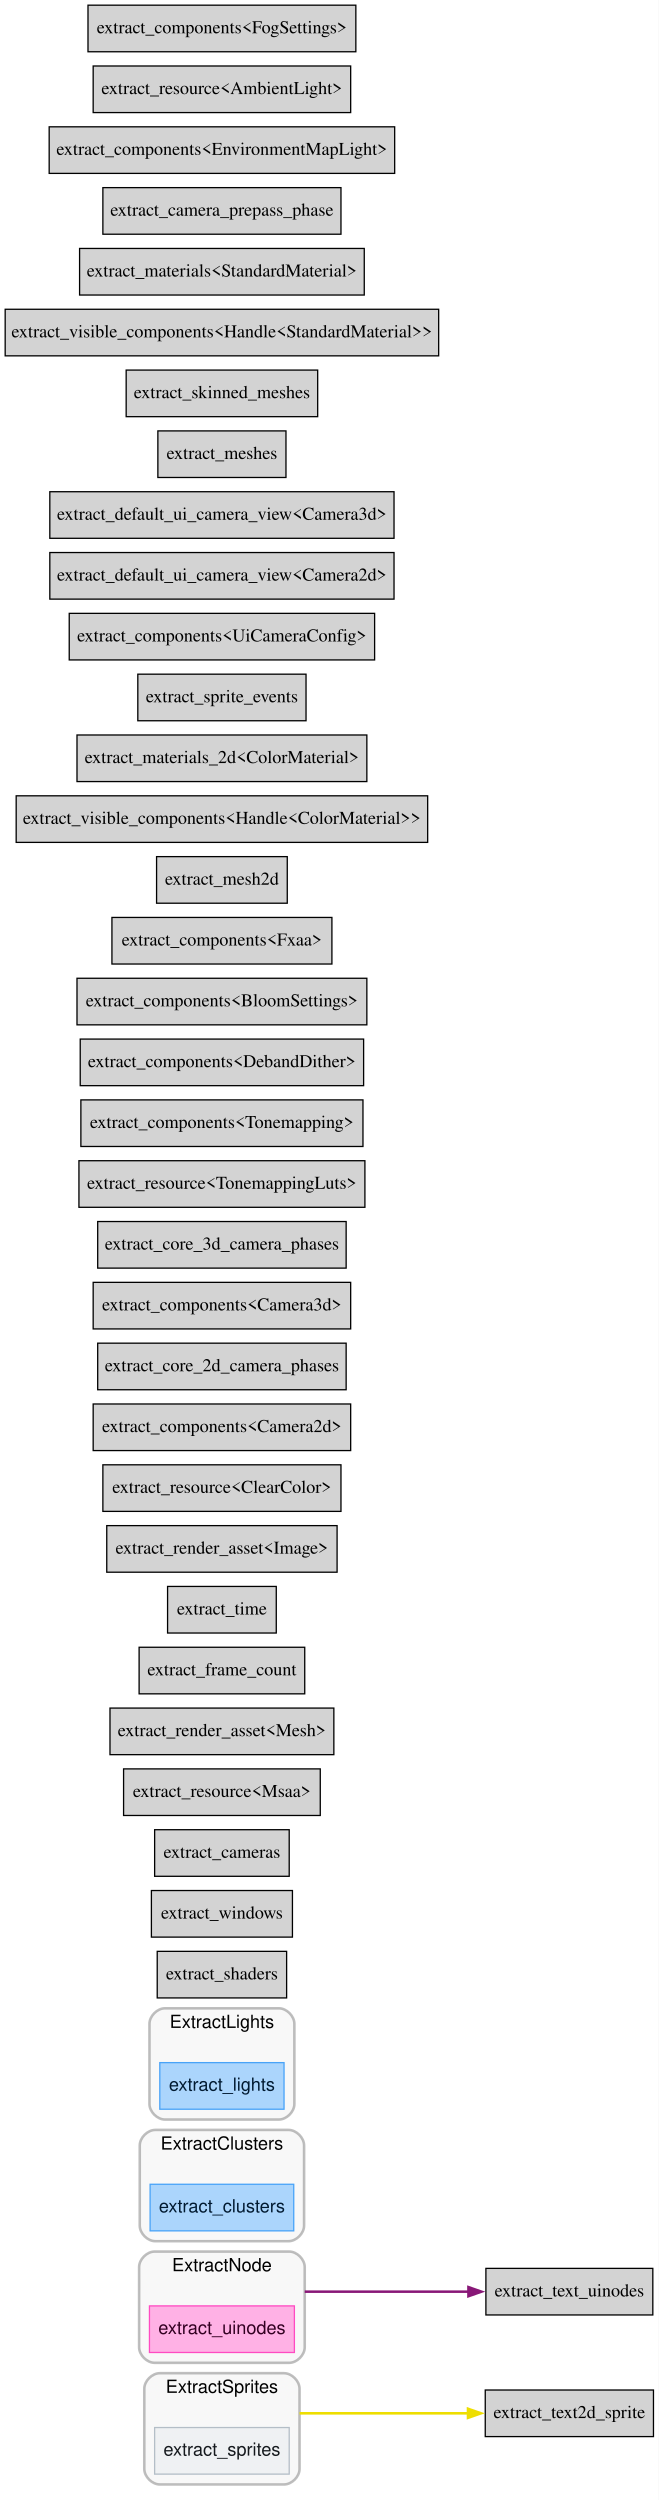
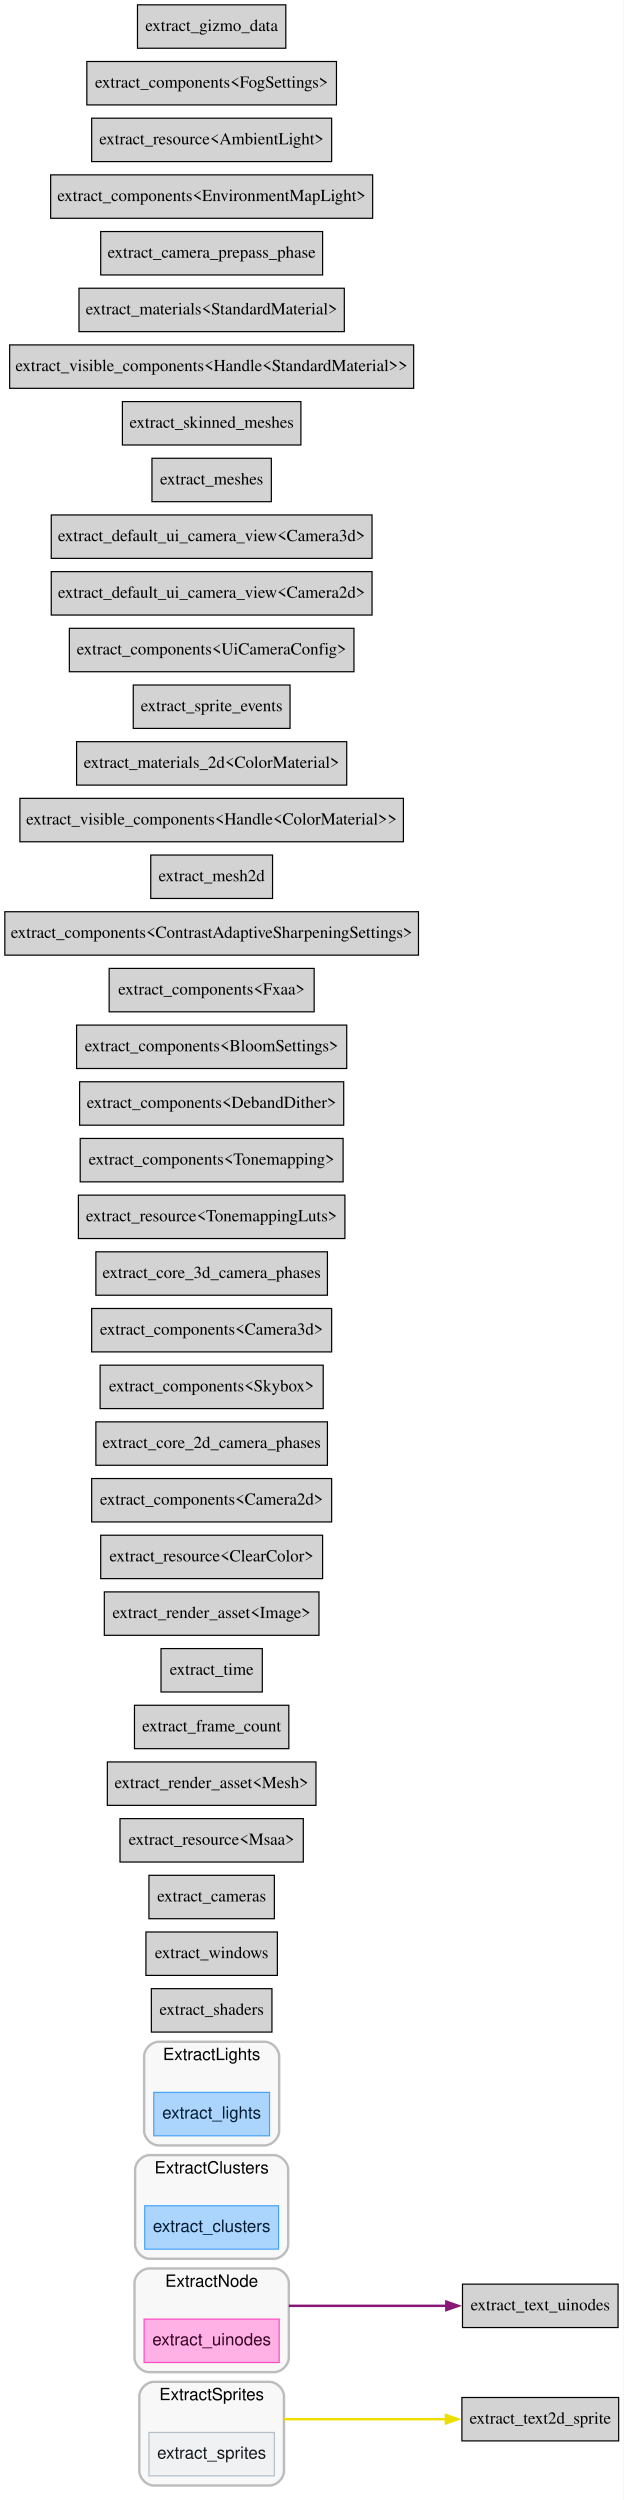
- <svg xmlns="http://www.w3.org/2000/svg" xmlns:xlink="http://www.w3.org/1999/xlink" width="509pt" height="1932pt" viewBox="0.00 0.00 509.00 1932.00">
-   <g id="graph0" class="graph" transform="scale(1 1) rotate(0) translate(4 1928)">
-     <polygon fill="white" stroke="none" points="-4,4 -4,-1928 505,-1928 505,4 -4,4" />
+ <svg xmlns="http://www.w3.org/2000/svg" xmlns:xlink="http://www.w3.org/1999/xlink" width="517pt" height="2073pt" viewBox="0.00 0.00 517.00 2073.00">
+   <g id="graph0" class="graph" transform="scale(1 1) rotate(0) translate(4 2069)">
+     <polygon fill="white" stroke="none" points="-4,4 -4,-2069 513,-2069 513,4 -4,4" />
    <g id="clust1" class="cluster">
      <g id="a_clust1">
        <a xlink:title="ExtractSprites">
-           <path fill="#000000" fill-opacity="0.031" stroke="#000000" stroke-width="2" stroke-opacity="0.251" d="M119.5,-8C119.5,-8 215.5,-8 215.5,-8 221.5,-8 227.5,-14 227.5,-20 227.5,-20 227.5,-82 227.5,-82 227.5,-88 221.5,-94 215.5,-94 215.5,-94 119.5,-94 119.5,-94 113.5,-94 107.5,-88 107.5,-82 107.5,-82 107.5,-20 107.5,-20 107.5,-14 113.5,-8 119.5,-8" />
-           <text text-anchor="middle" x="167.5" y="-78.8" font-family="Helvetica,sans-Serif" font-size="14.00">ExtractSprites</text>
+           <path fill="#000000" fill-opacity="0.031" stroke="#000000" stroke-width="2" stroke-opacity="0.251" d="M123.5,-8C123.5,-8 219.5,-8 219.5,-8 225.5,-8 231.5,-14 231.5,-20 231.5,-20 231.5,-82 231.5,-82 231.5,-88 225.5,-94 219.5,-94 219.5,-94 123.5,-94 123.5,-94 117.5,-94 111.5,-88 111.5,-82 111.5,-82 111.5,-20 111.5,-20 111.5,-14 117.5,-8 123.5,-8" />
+           <text text-anchor="middle" x="171.5" y="-78.8" font-family="Helvetica,sans-Serif" font-size="14.00">ExtractSprites</text>
        </a>
      </g>
    </g>
    <g id="clust2" class="cluster">
      <g id="a_clust2">
        <a xlink:title="ExtractNode">
-           <path fill="#000000" fill-opacity="0.031" stroke="#000000" stroke-width="2" stroke-opacity="0.251" d="M115.5,-102C115.5,-102 219.5,-102 219.5,-102 225.5,-102 231.5,-108 231.5,-114 231.5,-114 231.5,-176 231.5,-176 231.5,-182 225.5,-188 219.5,-188 219.5,-188 115.5,-188 115.5,-188 109.5,-188 103.5,-182 103.5,-176 103.5,-176 103.5,-114 103.5,-114 103.5,-108 109.5,-102 115.5,-102" />
-           <text text-anchor="middle" x="167.5" y="-172.8" font-family="Helvetica,sans-Serif" font-size="14.00">ExtractNode</text>
+           <path fill="#000000" fill-opacity="0.031" stroke="#000000" stroke-width="2" stroke-opacity="0.251" d="M119.5,-102C119.5,-102 223.5,-102 223.5,-102 229.5,-102 235.5,-108 235.5,-114 235.5,-114 235.5,-176 235.5,-176 235.5,-182 229.5,-188 223.5,-188 223.5,-188 119.5,-188 119.5,-188 113.5,-188 107.5,-182 107.5,-176 107.5,-176 107.5,-114 107.5,-114 107.5,-108 113.5,-102 119.5,-102" />
+           <text text-anchor="middle" x="171.5" y="-172.8" font-family="Helvetica,sans-Serif" font-size="14.00">ExtractNode</text>
        </a>
      </g>
    </g>
    <g id="clust3" class="cluster">
      <g id="a_clust3">
        <a xlink:title="ExtractClusters">
-           <path fill="#000000" fill-opacity="0.031" stroke="#000000" stroke-width="2" stroke-opacity="0.251" d="M116,-196C116,-196 219,-196 219,-196 225,-196 231,-202 231,-208 231,-208 231,-270 231,-270 231,-276 225,-282 219,-282 219,-282 116,-282 116,-282 110,-282 104,-276 104,-270 104,-270 104,-208 104,-208 104,-202 110,-196 116,-196" />
-           <text text-anchor="middle" x="167.5" y="-266.8" font-family="Helvetica,sans-Serif" font-size="14.00">ExtractClusters</text>
+           <path fill="#000000" fill-opacity="0.031" stroke="#000000" stroke-width="2" stroke-opacity="0.251" d="M120,-196C120,-196 223,-196 223,-196 229,-196 235,-202 235,-208 235,-208 235,-270 235,-270 235,-276 229,-282 223,-282 223,-282 120,-282 120,-282 114,-282 108,-276 108,-270 108,-270 108,-208 108,-208 108,-202 114,-196 120,-196" />
+           <text text-anchor="middle" x="171.5" y="-266.8" font-family="Helvetica,sans-Serif" font-size="14.00">ExtractClusters</text>
        </a>
      </g>
    </g>
    <g id="clust4" class="cluster">
      <g id="a_clust4">
        <a xlink:title="ExtractLights">
-           <path fill="#000000" fill-opacity="0.031" stroke="#000000" stroke-width="2" stroke-opacity="0.251" d="M123.5,-290C123.5,-290 211.5,-290 211.5,-290 217.5,-290 223.5,-296 223.5,-302 223.5,-302 223.5,-364 223.5,-364 223.5,-370 217.5,-376 211.5,-376 211.5,-376 123.5,-376 123.5,-376 117.5,-376 111.5,-370 111.5,-364 111.5,-364 111.5,-302 111.5,-302 111.5,-296 117.5,-290 123.5,-290" />
-           <text text-anchor="middle" x="167.5" y="-360.8" font-family="Helvetica,sans-Serif" font-size="14.00">ExtractLights</text>
-         </a>
-       </g>
-     </g>
-     <g id="node31" class="node">
-       <g id="a_node31">
+           <path fill="#000000" fill-opacity="0.031" stroke="#000000" stroke-width="2" stroke-opacity="0.251" d="M127.5,-290C127.5,-290 215.5,-290 215.5,-290 221.5,-290 227.5,-296 227.5,-302 227.5,-302 227.5,-364 227.5,-364 227.5,-370 221.5,-376 215.5,-376 215.5,-376 127.5,-376 127.5,-376 121.5,-376 115.5,-370 115.5,-364 115.5,-364 115.5,-302 115.5,-302 115.5,-296 121.5,-290 127.5,-290" />
+           <text text-anchor="middle" x="171.5" y="-360.8" font-family="Helvetica,sans-Serif" font-size="14.00">ExtractLights</text>
+         </a>
+       </g>
+     </g>
+     <g id="node33" class="node">
+       <g id="a_node33">
        <a xlink:title="bevy_text::text2d::extract_text2d_sprite">
-           <polygon fill="lightgrey" stroke="black" points="501,-81 371,-81 371,-45 501,-45 501,-81" />
-           <text text-anchor="middle" x="436" y="-59.3" font-family="Times,serif" font-size="14.00">extract_text2d_sprite</text>
+           <polygon fill="lightgrey" stroke="black" points="509,-81 379,-81 379,-45 509,-45 509,-81" />
+           <text text-anchor="middle" x="444" y="-59.3" font-family="Times,serif" font-size="14.00">extract_text2d_sprite</text>
        </a>
      </g>
    </g>
    <g id="edge1" class="edge">
      <g id="a_edge1">
        <a xlink:title="ExtractSprites → extract_text2d_sprite">
-           <path fill="none" stroke="#eede00" stroke-width="2" d="M227.5,-63C265.92,-63 316.44,-63 358.01,-63" />
-           <polygon fill="#eede00" stroke="#eede00" stroke-width="2" points="357.68,-66.5 367.68,-63 357.68,-59.5 357.68,-66.5" />
+           <path fill="none" stroke="#eede00" stroke-width="2" d="M231.5,-63C270.92,-63 323.17,-63 365.88,-63" />
+           <polygon fill="#eede00" stroke="#eede00" stroke-width="2" points="365.74,-66.5 375.74,-63 365.74,-59.5 365.74,-66.5" />
        </a>
      </g>
    </g>
    <g id="node2" class="node">
      <g id="a_node2">
        <a xlink:title="bevy_sprite::render::extract_sprites">
-           <polygon fill="#eff1f3" stroke="#b4bec7" points="219.5,-52 115.5,-52 115.5,-16 219.5,-16 219.5,-52" />
-           <text text-anchor="middle" x="167.5" y="-30.3" font-family="Helvetica,sans-Serif" font-size="14.00" fill="#15191d">extract_sprites</text>
-         </a>
-       </g>
-     </g>
-     <g id="node35" class="node">
-       <g id="a_node35">
+           <polygon fill="#eff1f3" stroke="#b4bec7" points="223.5,-52 119.5,-52 119.5,-16 223.5,-16 223.5,-52" />
+           <text text-anchor="middle" x="171.5" y="-30.3" font-family="Helvetica,sans-Serif" font-size="14.00" fill="#15191d">extract_sprites</text>
+         </a>
+       </g>
+     </g>
+     <g id="node37" class="node">
+       <g id="a_node37">
        <a xlink:title="bevy_ui::render::extract_text_uinodes">
-           <polygon fill="lightgrey" stroke="black" points="500.5,-175 371.5,-175 371.5,-139 500.5,-139 500.5,-175" />
-           <text text-anchor="middle" x="436" y="-153.3" font-family="Times,serif" font-size="14.00">extract_text_uinodes</text>
+           <polygon fill="lightgrey" stroke="black" points="508.5,-175 379.5,-175 379.5,-139 508.5,-139 508.5,-175" />
+           <text text-anchor="middle" x="444" y="-153.3" font-family="Times,serif" font-size="14.00">extract_text_uinodes</text>
        </a>
      </g>
    </g>
    <g id="edge2" class="edge">
      <g id="a_edge2">
        <a xlink:title="ExtractNode → extract_text_uinodes">
-           <path fill="none" stroke="#881877" stroke-width="2" d="M231.5,-157C269.48,-157 318.14,-157 358.35,-157" />
-           <polygon fill="#881877" stroke="#881877" stroke-width="2" points="358.02,-160.5 368.02,-157 358.02,-153.5 358.02,-160.5" />
+           <path fill="none" stroke="#881877" stroke-width="2" d="M235.5,-157C274.51,-157 324.88,-157 366.22,-157" />
+           <polygon fill="#881877" stroke="#881877" stroke-width="2" points="366.08,-160.5 376.08,-157 366.08,-153.5 366.08,-160.5" />
        </a>
      </g>
    </g>
    <g id="node4" class="node">
      <g id="a_node4">
        <a xlink:title="bevy_ui::render::extract_uinodes">
-           <polygon fill="#ffb1e5" stroke="#ff4bc2" points="223.5,-146 111.5,-146 111.5,-110 223.5,-110 223.5,-146" />
-           <text text-anchor="middle" x="167.5" y="-124.3" font-family="Helvetica,sans-Serif" font-size="14.00" fill="#320021">extract_uinodes</text>
+           <polygon fill="#ffb1e5" stroke="#ff4bc2" points="227.5,-146 115.5,-146 115.5,-110 227.5,-110 227.5,-146" />
+           <text text-anchor="middle" x="171.5" y="-124.3" font-family="Helvetica,sans-Serif" font-size="14.00" fill="#320021">extract_uinodes</text>
        </a>
      </g>
    </g>
    <g id="node6" class="node">
      <g id="a_node6">
        <a xlink:title="bevy_pbr::render::light::extract_clusters">
-           <polygon fill="#abd5fc" stroke="#48a3f8" points="223,-240 112,-240 112,-204 223,-204 223,-240" />
-           <text text-anchor="middle" x="167.5" y="-218.3" font-family="Helvetica,sans-Serif" font-size="14.00" fill="#011a31">extract_clusters</text>
+           <polygon fill="#abd5fc" stroke="#48a3f8" points="227,-240 116,-240 116,-204 227,-204 227,-240" />
+           <text text-anchor="middle" x="171.5" y="-218.3" font-family="Helvetica,sans-Serif" font-size="14.00" fill="#011a31">extract_clusters</text>
        </a>
      </g>
    </g>
    <g id="node8" class="node">
      <g id="a_node8">
        <a xlink:title="bevy_pbr::render::light::extract_lights">
-           <polygon fill="#abd5fc" stroke="#48a3f8" points="215.5,-334 119.5,-334 119.5,-298 215.5,-298 215.5,-334" />
-           <text text-anchor="middle" x="167.5" y="-312.3" font-family="Helvetica,sans-Serif" font-size="14.00" fill="#011a31">extract_lights</text>
+           <polygon fill="#abd5fc" stroke="#48a3f8" points="219.5,-334 123.5,-334 123.5,-298 219.5,-298 219.5,-334" />
+           <text text-anchor="middle" x="171.5" y="-312.3" font-family="Helvetica,sans-Serif" font-size="14.00" fill="#011a31">extract_lights</text>
        </a>
      </g>
    </g>
    <g id="node9" class="node">
      <g id="a_node9">
        <a xlink:title="bevy_render::render_resource::pipeline_cache::PipelineCache::extract_shaders">
-           <polygon fill="lightgrey" stroke="black" points="217.5,-420 117.5,-420 117.5,-384 217.5,-384 217.5,-420" />
-           <text text-anchor="middle" x="167.5" y="-398.3" font-family="Times,serif" font-size="14.00">extract_shaders</text>
+           <polygon fill="lightgrey" stroke="black" points="221.5,-420 121.5,-420 121.5,-384 221.5,-384 221.5,-420" />
+           <text text-anchor="middle" x="171.5" y="-398.3" font-family="Times,serif" font-size="14.00">extract_shaders</text>
        </a>
      </g>
    </g>
    <g id="node10" class="node">
      <g id="a_node10">
        <a xlink:title="bevy_render::view::window::extract_windows">
-           <polygon fill="lightgrey" stroke="black" points="222,-467 113,-467 113,-431 222,-431 222,-467" />
-           <text text-anchor="middle" x="167.5" y="-445.3" font-family="Times,serif" font-size="14.00">extract_windows</text>
+           <polygon fill="lightgrey" stroke="black" points="226,-467 117,-467 117,-431 226,-431 226,-467" />
+           <text text-anchor="middle" x="171.5" y="-445.3" font-family="Times,serif" font-size="14.00">extract_windows</text>
        </a>
      </g>
    </g>
    <g id="node11" class="node">
      <g id="a_node11">
        <a xlink:title="bevy_render::camera::camera::extract_cameras">
-           <polygon fill="lightgrey" stroke="black" points="219.5,-514 115.5,-514 115.5,-478 219.5,-478 219.5,-514" />
-           <text text-anchor="middle" x="167.5" y="-492.3" font-family="Times,serif" font-size="14.00">extract_cameras</text>
+           <polygon fill="lightgrey" stroke="black" points="223.5,-514 119.5,-514 119.5,-478 223.5,-478 223.5,-514" />
+           <text text-anchor="middle" x="171.5" y="-492.3" font-family="Times,serif" font-size="14.00">extract_cameras</text>
        </a>
      </g>
    </g>
    <g id="node12" class="node">
      <g id="a_node12">
        <a xlink:title="bevy_render::extract_resource::extract_resource&lt;bevy_render::view::Msaa&gt;">
-           <polygon fill="lightgrey" stroke="black" points="243.5,-561 91.5,-561 91.5,-525 243.5,-525 243.5,-561" />
-           <text text-anchor="middle" x="167.5" y="-539.3" font-family="Times,serif" font-size="14.00">extract_resource&lt;Msaa&gt;</text>
+           <polygon fill="lightgrey" stroke="black" points="247.5,-561 95.5,-561 95.5,-525 247.5,-525 247.5,-561" />
+           <text text-anchor="middle" x="171.5" y="-539.3" font-family="Times,serif" font-size="14.00">extract_resource&lt;Msaa&gt;</text>
        </a>
      </g>
    </g>
    <g id="node13" class="node">
      <g id="a_node13">
        <a xlink:title="bevy_render::render_asset::extract_render_asset&lt;bevy_render::mesh::mesh::Mesh&gt;">
-           <polygon fill="lightgrey" stroke="black" points="254,-608 81,-608 81,-572 254,-572 254,-608" />
-           <text text-anchor="middle" x="167.5" y="-586.3" font-family="Times,serif" font-size="14.00">extract_render_asset&lt;Mesh&gt;</text>
+           <polygon fill="lightgrey" stroke="black" points="258,-608 85,-608 85,-572 258,-572 258,-608" />
+           <text text-anchor="middle" x="171.5" y="-586.3" font-family="Times,serif" font-size="14.00">extract_render_asset&lt;Mesh&gt;</text>
        </a>
      </g>
    </g>
    <g id="node14" class="node">
      <g id="a_node14">
        <a xlink:title="bevy_render::globals::extract_frame_count">
-           <polygon fill="lightgrey" stroke="black" points="231.5,-655 103.5,-655 103.5,-619 231.5,-619 231.5,-655" />
-           <text text-anchor="middle" x="167.5" y="-633.3" font-family="Times,serif" font-size="14.00">extract_frame_count</text>
+           <polygon fill="lightgrey" stroke="black" points="235.5,-655 107.5,-655 107.5,-619 235.5,-619 235.5,-655" />
+           <text text-anchor="middle" x="171.5" y="-633.3" font-family="Times,serif" font-size="14.00">extract_frame_count</text>
        </a>
      </g>
    </g>
    <g id="node15" class="node">
      <g id="a_node15">
        <a xlink:title="bevy_render::globals::extract_time">
-           <polygon fill="lightgrey" stroke="black" points="209.5,-702 125.5,-702 125.5,-666 209.5,-666 209.5,-702" />
-           <text text-anchor="middle" x="167.5" y="-680.3" font-family="Times,serif" font-size="14.00">extract_time</text>
+           <polygon fill="lightgrey" stroke="black" points="213.5,-702 129.5,-702 129.5,-666 213.5,-666 213.5,-702" />
+           <text text-anchor="middle" x="171.5" y="-680.3" font-family="Times,serif" font-size="14.00">extract_time</text>
        </a>
      </g>
    </g>
    <g id="node16" class="node">
      <g id="a_node16">
        <a xlink:title="bevy_render::render_asset::extract_render_asset&lt;bevy_render::texture::image::Image&gt;">
-           <polygon fill="lightgrey" stroke="black" points="256.5,-749 78.5,-749 78.5,-713 256.5,-713 256.5,-749" />
-           <text text-anchor="middle" x="167.5" y="-727.3" font-family="Times,serif" font-size="14.00">extract_render_asset&lt;Image&gt;</text>
+           <polygon fill="lightgrey" stroke="black" points="260.5,-749 82.5,-749 82.5,-713 260.5,-713 260.5,-749" />
+           <text text-anchor="middle" x="171.5" y="-727.3" font-family="Times,serif" font-size="14.00">extract_render_asset&lt;Image&gt;</text>
        </a>
      </g>
    </g>
    <g id="node17" class="node">
      <g id="a_node17">
        <a xlink:title="bevy_render::extract_resource::extract_resource&lt;bevy_core_pipeline::clear_color::ClearColor&gt;">
-           <polygon fill="lightgrey" stroke="black" points="259.5,-796 75.5,-796 75.5,-760 259.5,-760 259.5,-796" />
-           <text text-anchor="middle" x="167.5" y="-774.3" font-family="Times,serif" font-size="14.00">extract_resource&lt;ClearColor&gt;</text>
+           <polygon fill="lightgrey" stroke="black" points="263.5,-796 79.5,-796 79.5,-760 263.5,-760 263.5,-796" />
+           <text text-anchor="middle" x="171.5" y="-774.3" font-family="Times,serif" font-size="14.00">extract_resource&lt;ClearColor&gt;</text>
        </a>
      </g>
    </g>
    <g id="node18" class="node">
      <g id="a_node18">
        <a xlink:title="bevy_render::extract_component::extract_components&lt;bevy_core_pipeline::core_2d::camera_2d::Camera2d&gt;">
-           <polygon fill="lightgrey" stroke="black" points="267,-843 68,-843 68,-807 267,-807 267,-843" />
-           <text text-anchor="middle" x="167.5" y="-821.3" font-family="Times,serif" font-size="14.00">extract_components&lt;Camera2d&gt;</text>
+           <polygon fill="lightgrey" stroke="black" points="271,-843 72,-843 72,-807 271,-807 271,-843" />
+           <text text-anchor="middle" x="171.5" y="-821.3" font-family="Times,serif" font-size="14.00">extract_components&lt;Camera2d&gt;</text>
        </a>
      </g>
    </g>
    <g id="node19" class="node">
      <g id="a_node19">
        <a xlink:title="bevy_core_pipeline::core_2d::extract_core_2d_camera_phases">
-           <polygon fill="lightgrey" stroke="black" points="263.5,-890 71.5,-890 71.5,-854 263.5,-854 263.5,-890" />
-           <text text-anchor="middle" x="167.5" y="-868.3" font-family="Times,serif" font-size="14.00">extract_core_2d_camera_phases</text>
+           <polygon fill="lightgrey" stroke="black" points="267.5,-890 75.5,-890 75.5,-854 267.5,-854 267.5,-890" />
+           <text text-anchor="middle" x="171.5" y="-868.3" font-family="Times,serif" font-size="14.00">extract_core_2d_camera_phases</text>
        </a>
      </g>
    </g>
    <g id="node20" class="node">
      <g id="a_node20">
-         <a xlink:title="bevy_render::extract_component::extract_components&lt;bevy_core_pipeline::core_3d::camera_3d::Camera3d&gt;">
-           <polygon fill="lightgrey" stroke="black" points="267,-937 68,-937 68,-901 267,-901 267,-937" />
-           <text text-anchor="middle" x="167.5" y="-915.3" font-family="Times,serif" font-size="14.00">extract_components&lt;Camera3d&gt;</text>
+         <a xlink:title="bevy_render::extract_component::extract_components&lt;bevy_core_pipeline::skybox::Skybox&gt;">
+           <polygon fill="lightgrey" stroke="black" points="264,-937 79,-937 79,-901 264,-901 264,-937" />
+           <text text-anchor="middle" x="171.5" y="-915.3" font-family="Times,serif" font-size="14.00">extract_components&lt;Skybox&gt;</text>
        </a>
      </g>
    </g>
    <g id="node21" class="node">
      <g id="a_node21">
-         <a xlink:title="bevy_core_pipeline::core_3d::extract_core_3d_camera_phases">
-           <polygon fill="lightgrey" stroke="black" points="263.5,-984 71.5,-984 71.5,-948 263.5,-948 263.5,-984" />
-           <text text-anchor="middle" x="167.5" y="-962.3" font-family="Times,serif" font-size="14.00">extract_core_3d_camera_phases</text>
+         <a xlink:title="bevy_render::extract_component::extract_components&lt;bevy_core_pipeline::core_3d::camera_3d::Camera3d&gt;">
+           <polygon fill="lightgrey" stroke="black" points="271,-984 72,-984 72,-948 271,-948 271,-984" />
+           <text text-anchor="middle" x="171.5" y="-962.3" font-family="Times,serif" font-size="14.00">extract_components&lt;Camera3d&gt;</text>
        </a>
      </g>
    </g>
    <g id="node22" class="node">
      <g id="a_node22">
-         <a xlink:title="bevy_render::extract_resource::extract_resource&lt;bevy_core_pipeline::tonemapping::TonemappingLuts&gt;">
-           <polygon fill="lightgrey" stroke="black" points="278,-1031 57,-1031 57,-995 278,-995 278,-1031" />
-           <text text-anchor="middle" x="167.5" y="-1009.3" font-family="Times,serif" font-size="14.00">extract_resource&lt;TonemappingLuts&gt;</text>
+         <a xlink:title="bevy_core_pipeline::core_3d::extract_core_3d_camera_phases">
+           <polygon fill="lightgrey" stroke="black" points="267.5,-1031 75.5,-1031 75.5,-995 267.5,-995 267.5,-1031" />
+           <text text-anchor="middle" x="171.5" y="-1009.3" font-family="Times,serif" font-size="14.00">extract_core_3d_camera_phases</text>
        </a>
      </g>
    </g>
    <g id="node23" class="node">
      <g id="a_node23">
-         <a xlink:title="bevy_render::extract_component::extract_components&lt;bevy_core_pipeline::tonemapping::Tonemapping&gt;">
-           <polygon fill="lightgrey" stroke="black" points="276.5,-1078 58.5,-1078 58.5,-1042 276.5,-1042 276.5,-1078" />
-           <text text-anchor="middle" x="167.5" y="-1056.3" font-family="Times,serif" font-size="14.00">extract_components&lt;Tonemapping&gt;</text>
+         <a xlink:title="bevy_render::extract_resource::extract_resource&lt;bevy_core_pipeline::tonemapping::TonemappingLuts&gt;">
+           <polygon fill="lightgrey" stroke="black" points="282,-1078 61,-1078 61,-1042 282,-1042 282,-1078" />
+           <text text-anchor="middle" x="171.5" y="-1056.3" font-family="Times,serif" font-size="14.00">extract_resource&lt;TonemappingLuts&gt;</text>
        </a>
      </g>
    </g>
    <g id="node24" class="node">
      <g id="a_node24">
-         <a xlink:title="bevy_render::extract_component::extract_components&lt;bevy_core_pipeline::tonemapping::DebandDither&gt;">
-           <polygon fill="lightgrey" stroke="black" points="277,-1125 58,-1125 58,-1089 277,-1089 277,-1125" />
-           <text text-anchor="middle" x="167.5" y="-1103.3" font-family="Times,serif" font-size="14.00">extract_components&lt;DebandDither&gt;</text>
+         <a xlink:title="bevy_render::extract_component::extract_components&lt;bevy_core_pipeline::tonemapping::Tonemapping&gt;">
+           <polygon fill="lightgrey" stroke="black" points="280.5,-1125 62.5,-1125 62.5,-1089 280.5,-1089 280.5,-1125" />
+           <text text-anchor="middle" x="171.5" y="-1103.3" font-family="Times,serif" font-size="14.00">extract_components&lt;Tonemapping&gt;</text>
        </a>
      </g>
    </g>
    <g id="node25" class="node">
      <g id="a_node25">
-         <a xlink:title="bevy_render::extract_component::extract_components&lt;bevy_core_pipeline::bloom::settings::BloomSettings&gt;">
-           <polygon fill="lightgrey" stroke="black" points="279.5,-1172 55.5,-1172 55.5,-1136 279.5,-1136 279.5,-1172" />
-           <text text-anchor="middle" x="167.5" y="-1150.3" font-family="Times,serif" font-size="14.00">extract_components&lt;BloomSettings&gt;</text>
+         <a xlink:title="bevy_render::extract_component::extract_components&lt;bevy_core_pipeline::tonemapping::DebandDither&gt;">
+           <polygon fill="lightgrey" stroke="black" points="281,-1172 62,-1172 62,-1136 281,-1136 281,-1172" />
+           <text text-anchor="middle" x="171.5" y="-1150.3" font-family="Times,serif" font-size="14.00">extract_components&lt;DebandDither&gt;</text>
        </a>
      </g>
    </g>
    <g id="node26" class="node">
      <g id="a_node26">
-         <a xlink:title="bevy_render::extract_component::extract_components&lt;bevy_core_pipeline::fxaa::Fxaa&gt;">
-           <polygon fill="lightgrey" stroke="black" points="252.5,-1219 82.5,-1219 82.5,-1183 252.5,-1183 252.5,-1219" />
-           <text text-anchor="middle" x="167.5" y="-1197.3" font-family="Times,serif" font-size="14.00">extract_components&lt;Fxaa&gt;</text>
+         <a xlink:title="bevy_render::extract_component::extract_components&lt;bevy_core_pipeline::bloom::settings::BloomSettings&gt;">
+           <polygon fill="lightgrey" stroke="black" points="283.5,-1219 59.5,-1219 59.5,-1183 283.5,-1183 283.5,-1219" />
+           <text text-anchor="middle" x="171.5" y="-1197.3" font-family="Times,serif" font-size="14.00">extract_components&lt;BloomSettings&gt;</text>
        </a>
      </g>
    </g>
    <g id="node27" class="node">
      <g id="a_node27">
-         <a xlink:title="bevy_sprite::mesh2d::mesh::extract_mesh2d">
-           <polygon fill="lightgrey" stroke="black" points="218,-1266 117,-1266 117,-1230 218,-1230 218,-1266" />
-           <text text-anchor="middle" x="167.5" y="-1244.3" font-family="Times,serif" font-size="14.00">extract_mesh2d</text>
+         <a xlink:title="bevy_render::extract_component::extract_components&lt;bevy_core_pipeline::fxaa::Fxaa&gt;">
+           <polygon fill="lightgrey" stroke="black" points="256.5,-1266 86.5,-1266 86.5,-1230 256.5,-1230 256.5,-1266" />
+           <text text-anchor="middle" x="171.5" y="-1244.3" font-family="Times,serif" font-size="14.00">extract_components&lt;Fxaa&gt;</text>
        </a>
      </g>
    </g>
    <g id="node28" class="node">
      <g id="a_node28">
-         <a xlink:title="bevy_render::extract_component::extract_visible_components&lt;bevy_asset::handle::Handle&lt;bevy_sprite::mesh2d::color_material::ColorMaterial&gt;&gt;">
-           <polygon fill="lightgrey" stroke="black" points="326.5,-1313 8.5,-1313 8.5,-1277 326.5,-1277 326.5,-1313" />
-           <text text-anchor="middle" x="167.5" y="-1291.3" font-family="Times,serif" font-size="14.00">extract_visible_components&lt;Handle&lt;ColorMaterial&gt;&gt;</text>
+         <a xlink:title="bevy_render::extract_component::extract_components&lt;bevy_core_pipeline::contrast_adaptive_sharpening::ContrastAdaptiveSharpeningSettings&gt;">
+           <polygon fill="lightgrey" stroke="black" points="343,-1313 0,-1313 0,-1277 343,-1277 343,-1313" />
+           <text text-anchor="middle" x="171.5" y="-1291.3" font-family="Times,serif" font-size="14.00">extract_components&lt;ContrastAdaptiveSharpeningSettings&gt;</text>
        </a>
      </g>
    </g>
    <g id="node29" class="node">
      <g id="a_node29">
-         <a xlink:title="bevy_sprite::mesh2d::material::extract_materials_2d&lt;bevy_sprite::mesh2d::color_material::ColorMaterial&gt;">
-           <polygon fill="lightgrey" stroke="black" points="279.5,-1360 55.5,-1360 55.5,-1324 279.5,-1324 279.5,-1360" />
-           <text text-anchor="middle" x="167.5" y="-1338.3" font-family="Times,serif" font-size="14.00">extract_materials_2d&lt;ColorMaterial&gt;</text>
+         <a xlink:title="bevy_sprite::mesh2d::mesh::extract_mesh2d">
+           <polygon fill="lightgrey" stroke="black" points="222,-1360 121,-1360 121,-1324 222,-1324 222,-1360" />
+           <text text-anchor="middle" x="171.5" y="-1338.3" font-family="Times,serif" font-size="14.00">extract_mesh2d</text>
        </a>
      </g>
    </g>
    <g id="node30" class="node">
      <g id="a_node30">
-         <a xlink:title="bevy_sprite::render::extract_sprite_events">
-           <polygon fill="lightgrey" stroke="black" points="232.5,-1407 102.5,-1407 102.5,-1371 232.5,-1371 232.5,-1407" />
-           <text text-anchor="middle" x="167.5" y="-1385.3" font-family="Times,serif" font-size="14.00">extract_sprite_events</text>
+         <a xlink:title="bevy_render::extract_component::extract_visible_components&lt;bevy_asset::handle::Handle&lt;bevy_sprite::mesh2d::color_material::ColorMaterial&gt;&gt;">
+           <polygon fill="lightgrey" stroke="black" points="330.5,-1407 12.5,-1407 12.5,-1371 330.5,-1371 330.5,-1407" />
+           <text text-anchor="middle" x="171.5" y="-1385.3" font-family="Times,serif" font-size="14.00">extract_visible_components&lt;Handle&lt;ColorMaterial&gt;&gt;</text>
+         </a>
+       </g>
+     </g>
+     <g id="node31" class="node">
+       <g id="a_node31">
+         <a xlink:title="bevy_sprite::mesh2d::material::extract_materials_2d&lt;bevy_sprite::mesh2d::color_material::ColorMaterial&gt;">
+           <polygon fill="lightgrey" stroke="black" points="283.5,-1454 59.5,-1454 59.5,-1418 283.5,-1418 283.5,-1454" />
+           <text text-anchor="middle" x="171.5" y="-1432.3" font-family="Times,serif" font-size="14.00">extract_materials_2d&lt;ColorMaterial&gt;</text>
        </a>
      </g>
    </g>
    <g id="node32" class="node">
      <g id="a_node32">
-         <a xlink:title="bevy_render::extract_component::extract_components&lt;bevy_ui::camera_config::UiCameraConfig&gt;">
-           <polygon fill="lightgrey" stroke="black" points="285.5,-1454 49.5,-1454 49.5,-1418 285.5,-1418 285.5,-1454" />
-           <text text-anchor="middle" x="167.5" y="-1432.3" font-family="Times,serif" font-size="14.00">extract_components&lt;UiCameraConfig&gt;</text>
-         </a>
-       </g>
-     </g>
-     <g id="node33" class="node">
-       <g id="a_node33">
-         <a xlink:title="bevy_ui::render::extract_default_ui_camera_view&lt;bevy_core_pipeline::core_2d::camera_2d::Camera2d&gt;">
-           <polygon fill="lightgrey" stroke="black" points="300.5,-1501 34.5,-1501 34.5,-1465 300.5,-1465 300.5,-1501" />
-           <text text-anchor="middle" x="167.5" y="-1479.3" font-family="Times,serif" font-size="14.00">extract_default_ui_camera_view&lt;Camera2d&gt;</text>
+         <a xlink:title="bevy_sprite::render::extract_sprite_events">
+           <polygon fill="lightgrey" stroke="black" points="236.5,-1501 106.5,-1501 106.5,-1465 236.5,-1465 236.5,-1501" />
+           <text text-anchor="middle" x="171.5" y="-1479.3" font-family="Times,serif" font-size="14.00">extract_sprite_events</text>
        </a>
      </g>
    </g>
    <g id="node34" class="node">
      <g id="a_node34">
-         <a xlink:title="bevy_ui::render::extract_default_ui_camera_view&lt;bevy_core_pipeline::core_3d::camera_3d::Camera3d&gt;">
-           <polygon fill="lightgrey" stroke="black" points="300.5,-1548 34.5,-1548 34.5,-1512 300.5,-1512 300.5,-1548" />
-           <text text-anchor="middle" x="167.5" y="-1526.3" font-family="Times,serif" font-size="14.00">extract_default_ui_camera_view&lt;Camera3d&gt;</text>
+         <a xlink:title="bevy_render::extract_component::extract_components&lt;bevy_ui::camera_config::UiCameraConfig&gt;">
+           <polygon fill="lightgrey" stroke="black" points="289.5,-1548 53.5,-1548 53.5,-1512 289.5,-1512 289.5,-1548" />
+           <text text-anchor="middle" x="171.5" y="-1526.3" font-family="Times,serif" font-size="14.00">extract_components&lt;UiCameraConfig&gt;</text>
+         </a>
+       </g>
+     </g>
+     <g id="node35" class="node">
+       <g id="a_node35">
+         <a xlink:title="bevy_ui::render::extract_default_ui_camera_view&lt;bevy_core_pipeline::core_2d::camera_2d::Camera2d&gt;">
+           <polygon fill="lightgrey" stroke="black" points="304.5,-1595 38.5,-1595 38.5,-1559 304.5,-1559 304.5,-1595" />
+           <text text-anchor="middle" x="171.5" y="-1573.3" font-family="Times,serif" font-size="14.00">extract_default_ui_camera_view&lt;Camera2d&gt;</text>
        </a>
      </g>
    </g>
    <g id="node36" class="node">
      <g id="a_node36">
-         <a xlink:title="bevy_pbr::render::mesh::extract_meshes">
-           <polygon fill="lightgrey" stroke="black" points="217,-1595 118,-1595 118,-1559 217,-1559 217,-1595" />
-           <text text-anchor="middle" x="167.5" y="-1573.3" font-family="Times,serif" font-size="14.00">extract_meshes</text>
-         </a>
-       </g>
-     </g>
-     <g id="node37" class="node">
-       <g id="a_node37">
-         <a xlink:title="bevy_pbr::render::mesh::extract_skinned_meshes">
-           <polygon fill="lightgrey" stroke="black" points="241.5,-1642 93.5,-1642 93.5,-1606 241.5,-1606 241.5,-1642" />
-           <text text-anchor="middle" x="167.5" y="-1620.3" font-family="Times,serif" font-size="14.00">extract_skinned_meshes</text>
+         <a xlink:title="bevy_ui::render::extract_default_ui_camera_view&lt;bevy_core_pipeline::core_3d::camera_3d::Camera3d&gt;">
+           <polygon fill="lightgrey" stroke="black" points="304.5,-1642 38.5,-1642 38.5,-1606 304.5,-1606 304.5,-1642" />
+           <text text-anchor="middle" x="171.5" y="-1620.3" font-family="Times,serif" font-size="14.00">extract_default_ui_camera_view&lt;Camera3d&gt;</text>
        </a>
      </g>
    </g>
    <g id="node38" class="node">
      <g id="a_node38">
-         <a xlink:title="bevy_render::extract_component::extract_visible_components&lt;bevy_asset::handle::Handle&lt;bevy_pbr::pbr_material::StandardMaterial&gt;&gt;">
-           <polygon fill="lightgrey" stroke="black" points="335,-1689 0,-1689 0,-1653 335,-1653 335,-1689" />
-           <text text-anchor="middle" x="167.5" y="-1667.3" font-family="Times,serif" font-size="14.00">extract_visible_components&lt;Handle&lt;StandardMaterial&gt;&gt;</text>
+         <a xlink:title="bevy_pbr::render::mesh::extract_meshes">
+           <polygon fill="lightgrey" stroke="black" points="221,-1689 122,-1689 122,-1653 221,-1653 221,-1689" />
+           <text text-anchor="middle" x="171.5" y="-1667.3" font-family="Times,serif" font-size="14.00">extract_meshes</text>
        </a>
      </g>
    </g>
    <g id="node39" class="node">
      <g id="a_node39">
-         <a xlink:title="bevy_pbr::material::extract_materials&lt;bevy_pbr::pbr_material::StandardMaterial&gt;">
-           <polygon fill="lightgrey" stroke="black" points="277.5,-1736 57.5,-1736 57.5,-1700 277.5,-1700 277.5,-1736" />
-           <text text-anchor="middle" x="167.5" y="-1714.3" font-family="Times,serif" font-size="14.00">extract_materials&lt;StandardMaterial&gt;</text>
+         <a xlink:title="bevy_pbr::render::mesh::extract_skinned_meshes">
+           <polygon fill="lightgrey" stroke="black" points="245.5,-1736 97.5,-1736 97.5,-1700 245.5,-1700 245.5,-1736" />
+           <text text-anchor="middle" x="171.5" y="-1714.3" font-family="Times,serif" font-size="14.00">extract_skinned_meshes</text>
        </a>
      </g>
    </g>
    <g id="node40" class="node">
      <g id="a_node40">
-         <a xlink:title="bevy_pbr::prepass::extract_camera_prepass_phase">
-           <polygon fill="lightgrey" stroke="black" points="259.5,-1783 75.5,-1783 75.5,-1747 259.5,-1747 259.5,-1783" />
-           <text text-anchor="middle" x="167.5" y="-1761.3" font-family="Times,serif" font-size="14.00">extract_camera_prepass_phase</text>
+         <a xlink:title="bevy_render::extract_component::extract_visible_components&lt;bevy_asset::handle::Handle&lt;bevy_pbr::pbr_material::StandardMaterial&gt;&gt;">
+           <polygon fill="lightgrey" stroke="black" points="339,-1783 4,-1783 4,-1747 339,-1747 339,-1783" />
+           <text text-anchor="middle" x="171.5" y="-1761.3" font-family="Times,serif" font-size="14.00">extract_visible_components&lt;Handle&lt;StandardMaterial&gt;&gt;</text>
        </a>
      </g>
    </g>
    <g id="node41" class="node">
      <g id="a_node41">
-         <a xlink:title="bevy_render::extract_component::extract_components&lt;bevy_pbr::environment_map::EnvironmentMapLight&gt;">
-           <polygon fill="lightgrey" stroke="black" points="301,-1830 34,-1830 34,-1794 301,-1794 301,-1830" />
-           <text text-anchor="middle" x="167.5" y="-1808.3" font-family="Times,serif" font-size="14.00">extract_components&lt;EnvironmentMapLight&gt;</text>
+         <a xlink:title="bevy_pbr::material::extract_materials&lt;bevy_pbr::pbr_material::StandardMaterial&gt;">
+           <polygon fill="lightgrey" stroke="black" points="281.5,-1830 61.5,-1830 61.5,-1794 281.5,-1794 281.5,-1830" />
+           <text text-anchor="middle" x="171.5" y="-1808.3" font-family="Times,serif" font-size="14.00">extract_materials&lt;StandardMaterial&gt;</text>
        </a>
      </g>
    </g>
    <g id="node42" class="node">
      <g id="a_node42">
-         <a xlink:title="bevy_render::extract_resource::extract_resource&lt;bevy_pbr::light::AmbientLight&gt;">
-           <polygon fill="lightgrey" stroke="black" points="267,-1877 68,-1877 68,-1841 267,-1841 267,-1877" />
-           <text text-anchor="middle" x="167.5" y="-1855.3" font-family="Times,serif" font-size="14.00">extract_resource&lt;AmbientLight&gt;</text>
+         <a xlink:title="bevy_pbr::prepass::extract_camera_prepass_phase">
+           <polygon fill="lightgrey" stroke="black" points="263.5,-1877 79.5,-1877 79.5,-1841 263.5,-1841 263.5,-1877" />
+           <text text-anchor="middle" x="171.5" y="-1855.3" font-family="Times,serif" font-size="14.00">extract_camera_prepass_phase</text>
        </a>
      </g>
    </g>
    <g id="node43" class="node">
      <g id="a_node43">
+         <a xlink:title="bevy_render::extract_component::extract_components&lt;bevy_pbr::environment_map::EnvironmentMapLight&gt;">
+           <polygon fill="lightgrey" stroke="black" points="305,-1924 38,-1924 38,-1888 305,-1888 305,-1924" />
+           <text text-anchor="middle" x="171.5" y="-1902.3" font-family="Times,serif" font-size="14.00">extract_components&lt;EnvironmentMapLight&gt;</text>
+         </a>
+       </g>
+     </g>
+     <g id="node44" class="node">
+       <g id="a_node44">
+         <a xlink:title="bevy_render::extract_resource::extract_resource&lt;bevy_pbr::light::AmbientLight&gt;">
+           <polygon fill="lightgrey" stroke="black" points="271,-1971 72,-1971 72,-1935 271,-1935 271,-1971" />
+           <text text-anchor="middle" x="171.5" y="-1949.3" font-family="Times,serif" font-size="14.00">extract_resource&lt;AmbientLight&gt;</text>
+         </a>
+       </g>
+     </g>
+     <g id="node45" class="node">
+       <g id="a_node45">
        <a xlink:title="bevy_render::extract_component::extract_components&lt;bevy_pbr::fog::FogSettings&gt;">
-           <polygon fill="lightgrey" stroke="black" points="271,-1924 64,-1924 64,-1888 271,-1888 271,-1924" />
-           <text text-anchor="middle" x="167.5" y="-1902.3" font-family="Times,serif" font-size="14.00">extract_components&lt;FogSettings&gt;</text>
+           <polygon fill="lightgrey" stroke="black" points="275,-2018 68,-2018 68,-1982 275,-1982 275,-2018" />
+           <text text-anchor="middle" x="171.5" y="-1996.3" font-family="Times,serif" font-size="14.00">extract_components&lt;FogSettings&gt;</text>
+         </a>
+       </g>
+     </g>
+     <g id="node46" class="node">
+       <g id="a_node46">
+         <a xlink:title="bevy_gizmos::extract_gizmo_data">
+           <polygon fill="lightgrey" stroke="black" points="233,-2065 110,-2065 110,-2029 233,-2029 233,-2065" />
+           <text text-anchor="middle" x="171.5" y="-2043.3" font-family="Times,serif" font-size="14.00">extract_gizmo_data</text>
        </a>
      </g>
    </g>
  </g>
</svg>
